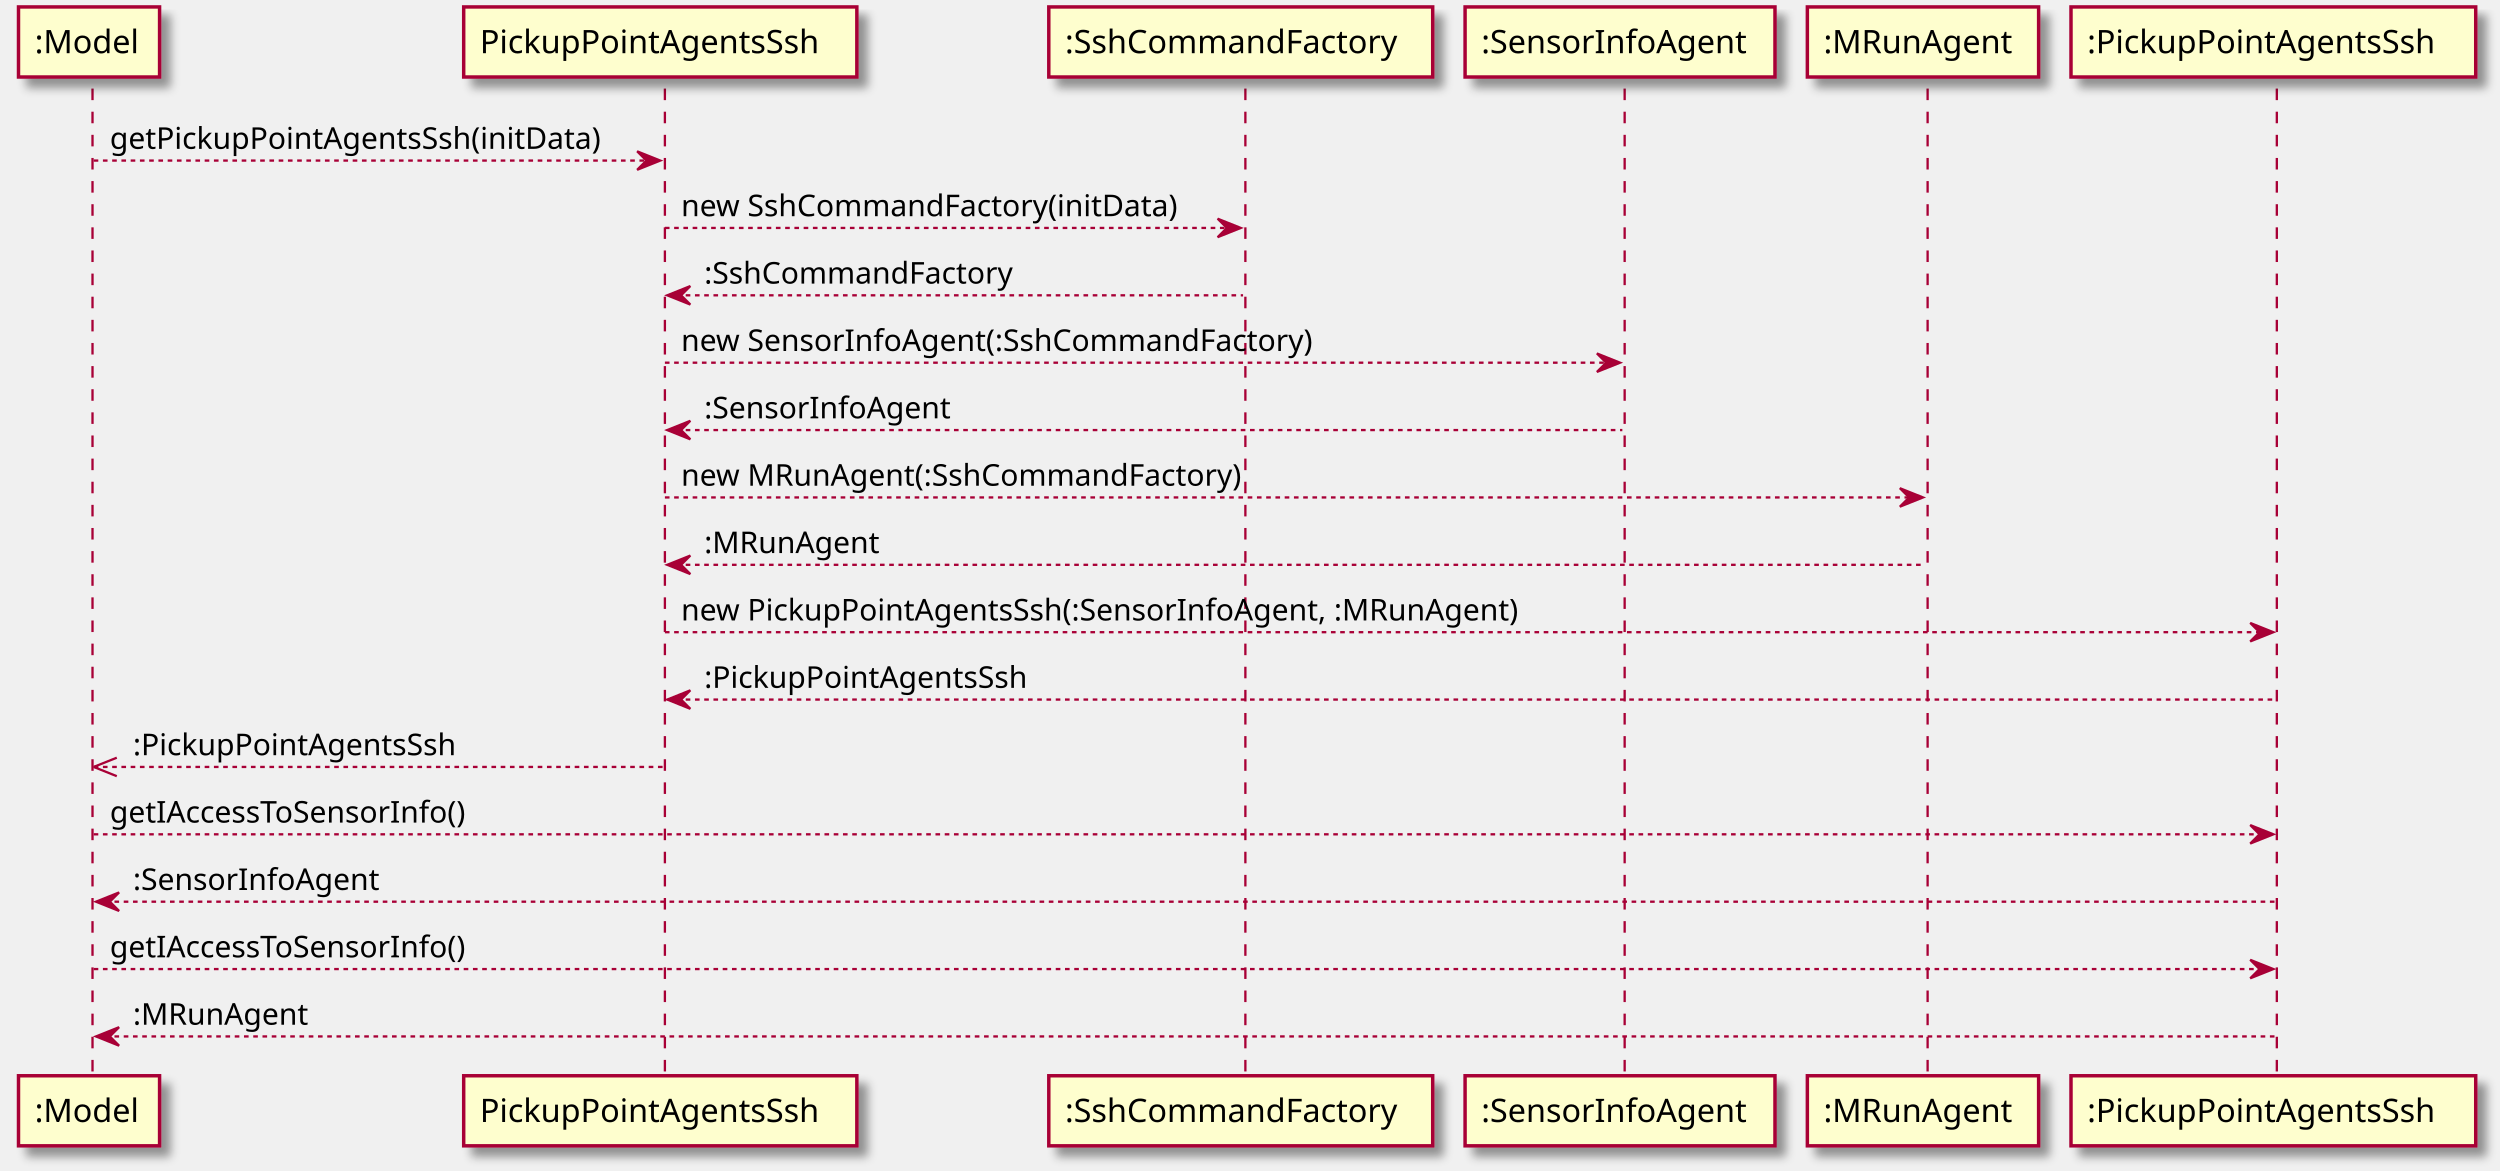
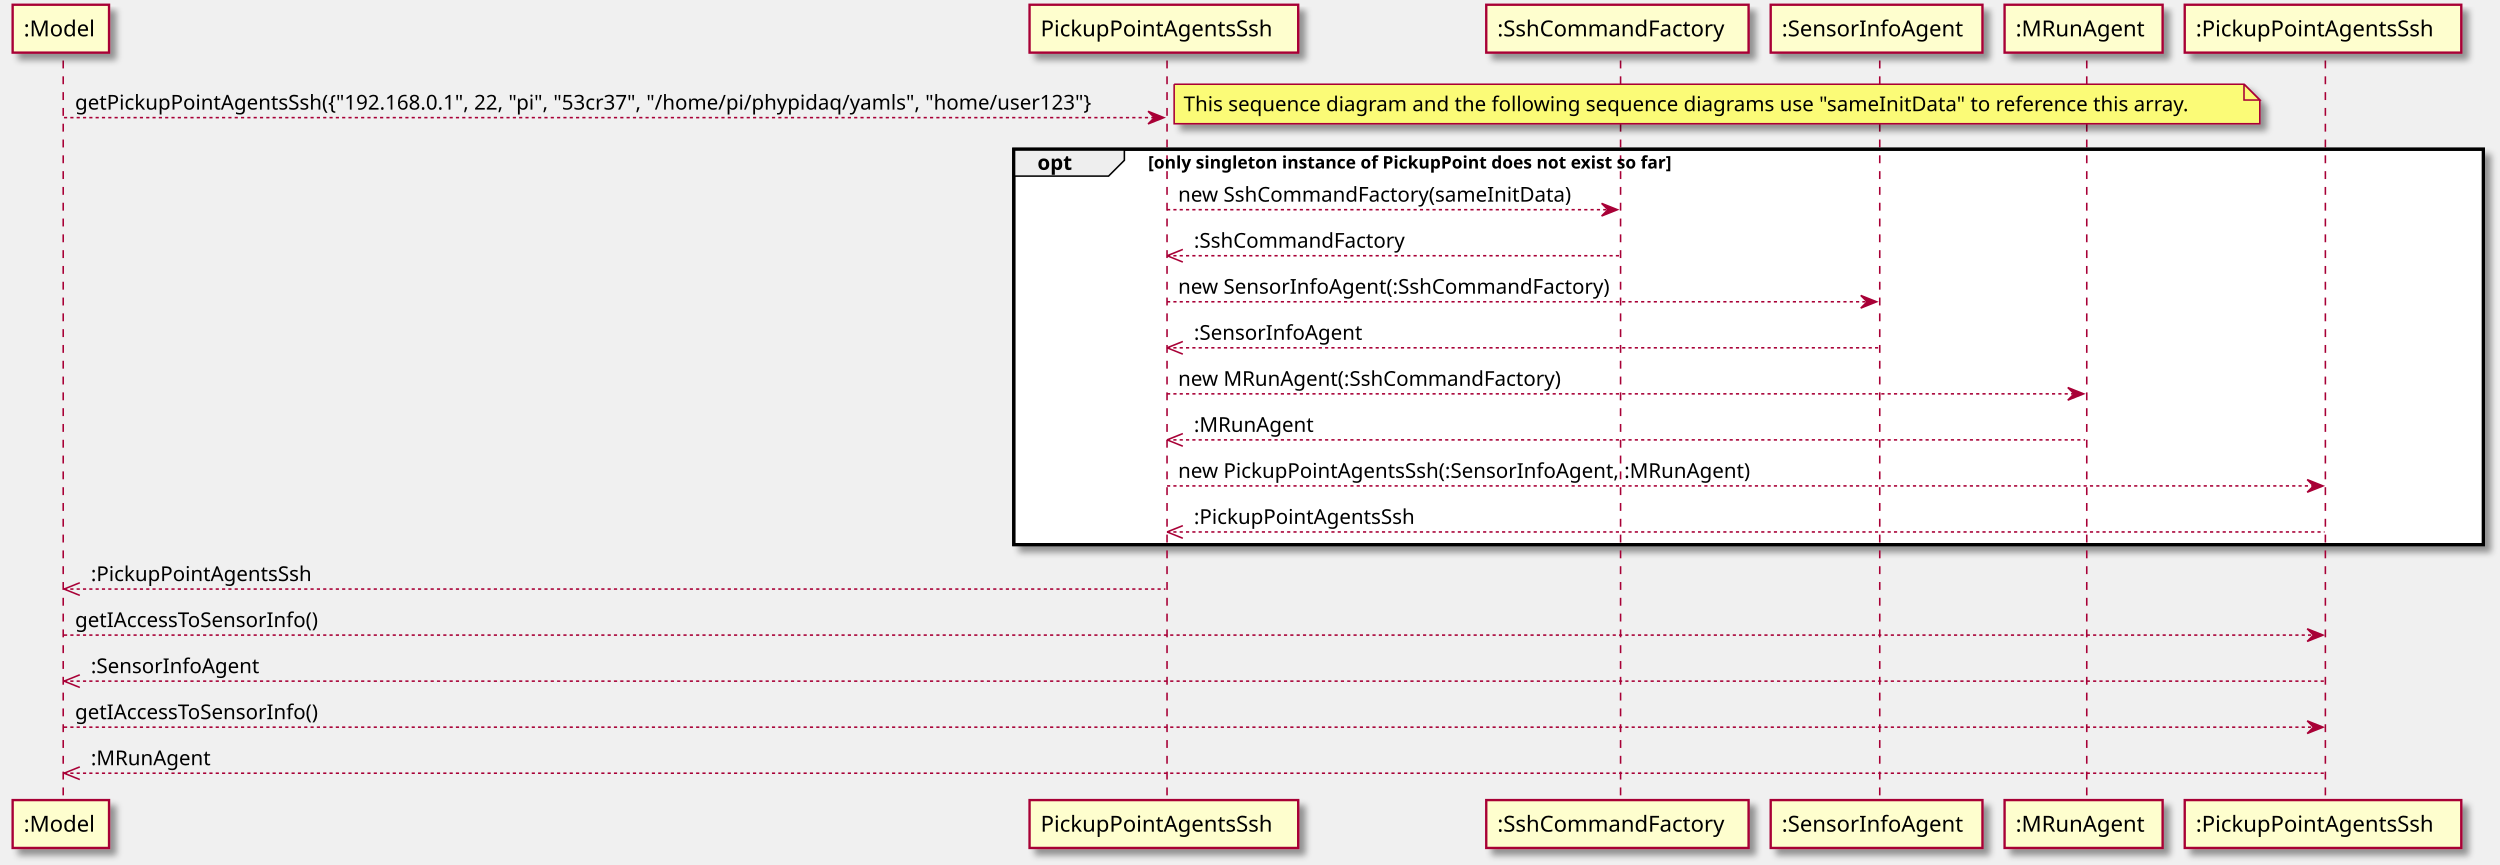
- <svg xmlns="http://www.w3.org/2000/svg" contentScriptType="application/ecmascript" contentStyleType="text/css" height="506px" preserveAspectRatio="none" style="width:1081px;height:506px;" version="1.1" viewBox="0 0 1081 506" width="1081px" zoomAndPan="magnify">
+ <svg xmlns="http://www.w3.org/2000/svg" contentScriptType="application/ecmascript" contentStyleType="text/css" height="547px" preserveAspectRatio="none" style="width:1582px;height:547px;" version="1.1" viewBox="0 0 1582 547" width="1582px" zoomAndPan="magnify">
  <defs>
-     <filter height="300%" id="f3hdj69hht4rq" width="300%" x="-1" y="-1">
+     <filter height="300%" id="f1s9rj5gjjweq2" width="300%" x="-1" y="-1">
      <feGaussianBlur result="blurOut" stdDeviation="2.0" />
      <feColorMatrix in="blurOut" result="blurOut2" type="matrix" values="0 0 0 0 0 0 0 0 0 0 0 0 0 0 0 0 0 0 .4 0" />
      <feOffset dx="4.0" dy="4.0" in="blurOut2" result="blurOut3" />
      <feBlend in="SourceGraphic" in2="blurOut3" mode="normal" />
    </filter>
  </defs>
  <g>
-     <line style="stroke: #A80036; stroke-width: 1.0; stroke-dasharray: 5.0,5.0;" x1="40" x2="40" y1="38.297" y2="466.156" />
-     <line style="stroke: #A80036; stroke-width: 1.0; stroke-dasharray: 5.0,5.0;" x1="287.5" x2="287.5" y1="38.297" y2="466.156" />
-     <line style="stroke: #A80036; stroke-width: 1.0; stroke-dasharray: 5.0,5.0;" x1="538.5" x2="538.5" y1="38.297" y2="466.156" />
-     <line style="stroke: #A80036; stroke-width: 1.0; stroke-dasharray: 5.0,5.0;" x1="702.5" x2="702.5" y1="38.297" y2="466.156" />
-     <line style="stroke: #A80036; stroke-width: 1.0; stroke-dasharray: 5.0,5.0;" x1="833.5" x2="833.5" y1="38.297" y2="466.156" />
-     <line style="stroke: #A80036; stroke-width: 1.0; stroke-dasharray: 5.0,5.0;" x1="984.5" x2="984.5" y1="38.297" y2="466.156" />
-     <rect fill="#FEFECE" filter="url(#f3hdj69hht4rq)" height="30.297" style="stroke: #A80036; stroke-width: 1.5;" width="61" x="8" y="3" />
+     <rect fill="#FFFFFF" filter="url(#f1s9rj5gjjweq2)" height="250.195" style="stroke: #000000; stroke-width: 2.0;" width="930" x="641.5" y="94.43" />
+     <line style="stroke: #A80036; stroke-width: 1.0; stroke-dasharray: 5.0,5.0;" x1="40" x2="40" y1="38.297" y2="507.289" />
+     <line style="stroke: #A80036; stroke-width: 1.0; stroke-dasharray: 5.0,5.0;" x1="738.5" x2="738.5" y1="38.297" y2="507.289" />
+     <line style="stroke: #A80036; stroke-width: 1.0; stroke-dasharray: 5.0,5.0;" x1="1025.5" x2="1025.5" y1="38.297" y2="507.289" />
+     <line style="stroke: #A80036; stroke-width: 1.0; stroke-dasharray: 5.0,5.0;" x1="1189.5" x2="1189.5" y1="38.297" y2="507.289" />
+     <line style="stroke: #A80036; stroke-width: 1.0; stroke-dasharray: 5.0,5.0;" x1="1320.5" x2="1320.5" y1="38.297" y2="507.289" />
+     <line style="stroke: #A80036; stroke-width: 1.0; stroke-dasharray: 5.0,5.0;" x1="1471.5" x2="1471.5" y1="38.297" y2="507.289" />
+     <rect fill="#FEFECE" filter="url(#f1s9rj5gjjweq2)" height="30.297" style="stroke: #A80036; stroke-width: 1.5;" width="61" x="8" y="3" />
    <text fill="#000000" font-family="sans-serif" font-size="14" lengthAdjust="spacingAndGlyphs" textLength="47" x="15" y="22.995">:Model</text>
-     <rect fill="#FEFECE" filter="url(#f3hdj69hht4rq)" height="30.297" style="stroke: #A80036; stroke-width: 1.5;" width="61" x="8" y="465.156" />
-     <text fill="#000000" font-family="sans-serif" font-size="14" lengthAdjust="spacingAndGlyphs" textLength="47" x="15" y="485.151">:Model</text>
-     <rect fill="#FEFECE" filter="url(#f3hdj69hht4rq)" height="30.297" style="stroke: #A80036; stroke-width: 1.5;" width="170" x="200.5" y="3" />
-     <text fill="#000000" font-family="sans-serif" font-size="14" lengthAdjust="spacingAndGlyphs" textLength="156" x="207.5" y="22.995">PickupPointAgentsSsh</text>
-     <rect fill="#FEFECE" filter="url(#f3hdj69hht4rq)" height="30.297" style="stroke: #A80036; stroke-width: 1.5;" width="170" x="200.5" y="465.156" />
-     <text fill="#000000" font-family="sans-serif" font-size="14" lengthAdjust="spacingAndGlyphs" textLength="156" x="207.5" y="485.151">PickupPointAgentsSsh</text>
-     <rect fill="#FEFECE" filter="url(#f3hdj69hht4rq)" height="30.297" style="stroke: #A80036; stroke-width: 1.5;" width="166" x="453.5" y="3" />
-     <text fill="#000000" font-family="sans-serif" font-size="14" lengthAdjust="spacingAndGlyphs" textLength="152" x="460.5" y="22.995">:SshCommandFactory</text>
-     <rect fill="#FEFECE" filter="url(#f3hdj69hht4rq)" height="30.297" style="stroke: #A80036; stroke-width: 1.5;" width="166" x="453.5" y="465.156" />
-     <text fill="#000000" font-family="sans-serif" font-size="14" lengthAdjust="spacingAndGlyphs" textLength="152" x="460.5" y="485.151">:SshCommandFactory</text>
-     <rect fill="#FEFECE" filter="url(#f3hdj69hht4rq)" height="30.297" style="stroke: #A80036; stroke-width: 1.5;" width="134" x="633.5" y="3" />
-     <text fill="#000000" font-family="sans-serif" font-size="14" lengthAdjust="spacingAndGlyphs" textLength="120" x="640.5" y="22.995">:SensorInfoAgent</text>
-     <rect fill="#FEFECE" filter="url(#f3hdj69hht4rq)" height="30.297" style="stroke: #A80036; stroke-width: 1.5;" width="134" x="633.5" y="465.156" />
-     <text fill="#000000" font-family="sans-serif" font-size="14" lengthAdjust="spacingAndGlyphs" textLength="120" x="640.5" y="485.151">:SensorInfoAgent</text>
-     <rect fill="#FEFECE" filter="url(#f3hdj69hht4rq)" height="30.297" style="stroke: #A80036; stroke-width: 1.5;" width="100" x="781.5" y="3" />
-     <text fill="#000000" font-family="sans-serif" font-size="14" lengthAdjust="spacingAndGlyphs" textLength="86" x="788.5" y="22.995">:MRunAgent</text>
-     <rect fill="#FEFECE" filter="url(#f3hdj69hht4rq)" height="30.297" style="stroke: #A80036; stroke-width: 1.5;" width="100" x="781.5" y="465.156" />
-     <text fill="#000000" font-family="sans-serif" font-size="14" lengthAdjust="spacingAndGlyphs" textLength="86" x="788.5" y="485.151">:MRunAgent</text>
-     <rect fill="#FEFECE" filter="url(#f3hdj69hht4rq)" height="30.297" style="stroke: #A80036; stroke-width: 1.5;" width="175" x="895.5" y="3" />
-     <text fill="#000000" font-family="sans-serif" font-size="14" lengthAdjust="spacingAndGlyphs" textLength="161" x="902.5" y="22.995">:PickupPointAgentsSsh</text>
-     <rect fill="#FEFECE" filter="url(#f3hdj69hht4rq)" height="30.297" style="stroke: #A80036; stroke-width: 1.5;" width="175" x="895.5" y="465.156" />
-     <text fill="#000000" font-family="sans-serif" font-size="14" lengthAdjust="spacingAndGlyphs" textLength="161" x="902.5" y="485.151">:PickupPointAgentsSsh</text>
-     <polygon fill="#A80036" points="275.5,65.43,285.5,69.43,275.5,73.43,279.5,69.43" style="stroke: #A80036; stroke-width: 1.0;" />
-     <line style="stroke: #A80036; stroke-width: 1.0; stroke-dasharray: 2.0,2.0;" x1="40.5" x2="281.5" y1="69.43" y2="69.43" />
-     <text fill="#000000" font-family="sans-serif" font-size="13" lengthAdjust="spacingAndGlyphs" textLength="223" x="47.5" y="64.364">getPickupPointAgentsSsh(initData)</text>
-     <polygon fill="#A80036" points="526.5,94.562,536.5,98.562,526.5,102.562,530.5,98.562" style="stroke: #A80036; stroke-width: 1.0;" />
-     <line style="stroke: #A80036; stroke-width: 1.0; stroke-dasharray: 2.0,2.0;" x1="287.5" x2="532.5" y1="98.562" y2="98.562" />
-     <text fill="#000000" font-family="sans-serif" font-size="13" lengthAdjust="spacingAndGlyphs" textLength="227" x="294.5" y="93.497">new SshCommandFactory(initData)</text>
-     <polygon fill="#A80036" points="298.5,123.695,288.5,127.695,298.5,131.695,294.5,127.695" style="stroke: #A80036; stroke-width: 1.0;" />
-     <line style="stroke: #A80036; stroke-width: 1.0; stroke-dasharray: 2.0,2.0;" x1="292.5" x2="537.5" y1="127.695" y2="127.695" />
-     <text fill="#000000" font-family="sans-serif" font-size="13" lengthAdjust="spacingAndGlyphs" textLength="142" x="304.5" y="122.629">:SshCommandFactory</text>
-     <polygon fill="#A80036" points="690.5,152.828,700.5,156.828,690.5,160.828,694.5,156.828" style="stroke: #A80036; stroke-width: 1.0;" />
-     <line style="stroke: #A80036; stroke-width: 1.0; stroke-dasharray: 2.0,2.0;" x1="287.5" x2="696.5" y1="156.828" y2="156.828" />
-     <text fill="#000000" font-family="sans-serif" font-size="13" lengthAdjust="spacingAndGlyphs" textLength="287" x="294.5" y="151.762">new SensorInfoAgent(:SshCommandFactory)</text>
-     <polygon fill="#A80036" points="298.5,181.961,288.5,185.961,298.5,189.961,294.5,185.961" style="stroke: #A80036; stroke-width: 1.0;" />
-     <line style="stroke: #A80036; stroke-width: 1.0; stroke-dasharray: 2.0,2.0;" x1="292.5" x2="701.5" y1="185.961" y2="185.961" />
-     <text fill="#000000" font-family="sans-serif" font-size="13" lengthAdjust="spacingAndGlyphs" textLength="110" x="304.5" y="180.895">:SensorInfoAgent</text>
-     <polygon fill="#A80036" points="821.5,211.094,831.5,215.094,821.5,219.094,825.5,215.094" style="stroke: #A80036; stroke-width: 1.0;" />
-     <line style="stroke: #A80036; stroke-width: 1.0; stroke-dasharray: 2.0,2.0;" x1="287.5" x2="827.5" y1="215.094" y2="215.094" />
-     <text fill="#000000" font-family="sans-serif" font-size="13" lengthAdjust="spacingAndGlyphs" textLength="254" x="294.5" y="210.028">new MRunAgent(:SshCommandFactory)</text>
-     <polygon fill="#A80036" points="298.5,240.227,288.5,244.227,298.5,248.227,294.5,244.227" style="stroke: #A80036; stroke-width: 1.0;" />
-     <line style="stroke: #A80036; stroke-width: 1.0; stroke-dasharray: 2.0,2.0;" x1="292.5" x2="832.5" y1="244.227" y2="244.227" />
-     <text fill="#000000" font-family="sans-serif" font-size="13" lengthAdjust="spacingAndGlyphs" textLength="77" x="304.5" y="239.161">:MRunAgent</text>
-     <polygon fill="#A80036" points="973,269.359,983,273.359,973,277.359,977,273.359" style="stroke: #A80036; stroke-width: 1.0;" />
-     <line style="stroke: #A80036; stroke-width: 1.0; stroke-dasharray: 2.0,2.0;" x1="287.5" x2="979" y1="273.359" y2="273.359" />
-     <text fill="#000000" font-family="sans-serif" font-size="13" lengthAdjust="spacingAndGlyphs" textLength="376" x="294.5" y="268.293">new PickupPointAgentsSsh(:SensorInfoAgent, :MRunAgent)</text>
-     <polygon fill="#A80036" points="298.5,298.492,288.5,302.492,298.5,306.492,294.5,302.492" style="stroke: #A80036; stroke-width: 1.0;" />
-     <line style="stroke: #A80036; stroke-width: 1.0; stroke-dasharray: 2.0,2.0;" x1="292.5" x2="984" y1="302.492" y2="302.492" />
-     <text fill="#000000" font-family="sans-serif" font-size="13" lengthAdjust="spacingAndGlyphs" textLength="146" x="304.5" y="297.426">:PickupPointAgentsSsh</text>
-     <line style="stroke: #A80036; stroke-width: 1.0;" x1="40.5" x2="50.5" y1="331.625" y2="327.625" />
-     <line style="stroke: #A80036; stroke-width: 1.0;" x1="40.5" x2="50.5" y1="331.625" y2="335.625" />
-     <line style="stroke: #A80036; stroke-width: 1.0; stroke-dasharray: 2.0,2.0;" x1="40.5" x2="286.5" y1="331.625" y2="331.625" />
-     <text fill="#000000" font-family="sans-serif" font-size="13" lengthAdjust="spacingAndGlyphs" textLength="146" x="57.5" y="326.559">:PickupPointAgentsSsh</text>
-     <polygon fill="#A80036" points="973,356.758,983,360.758,973,364.758,977,360.758" style="stroke: #A80036; stroke-width: 1.0;" />
-     <line style="stroke: #A80036; stroke-width: 1.0; stroke-dasharray: 2.0,2.0;" x1="40.5" x2="979" y1="360.758" y2="360.758" />
-     <text fill="#000000" font-family="sans-serif" font-size="13" lengthAdjust="spacingAndGlyphs" textLength="162" x="47.5" y="355.692">getIAccessToSensorInfo()</text>
-     <polygon fill="#A80036" points="51.5,385.891,41.5,389.891,51.5,393.891,47.5,389.891" style="stroke: #A80036; stroke-width: 1.0;" />
-     <line style="stroke: #A80036; stroke-width: 1.0; stroke-dasharray: 2.0,2.0;" x1="45.5" x2="984" y1="389.891" y2="389.891" />
-     <text fill="#000000" font-family="sans-serif" font-size="13" lengthAdjust="spacingAndGlyphs" textLength="110" x="57.5" y="384.825">:SensorInfoAgent</text>
-     <polygon fill="#A80036" points="973,415.023,983,419.023,973,423.023,977,419.023" style="stroke: #A80036; stroke-width: 1.0;" />
-     <line style="stroke: #A80036; stroke-width: 1.0; stroke-dasharray: 2.0,2.0;" x1="40.5" x2="979" y1="419.023" y2="419.023" />
-     <text fill="#000000" font-family="sans-serif" font-size="13" lengthAdjust="spacingAndGlyphs" textLength="162" x="47.5" y="413.957">getIAccessToSensorInfo()</text>
-     <polygon fill="#A80036" points="51.5,444.156,41.5,448.156,51.5,452.156,47.5,448.156" style="stroke: #A80036; stroke-width: 1.0;" />
-     <line style="stroke: #A80036; stroke-width: 1.0; stroke-dasharray: 2.0,2.0;" x1="45.5" x2="984" y1="448.156" y2="448.156" />
-     <text fill="#000000" font-family="sans-serif" font-size="13" lengthAdjust="spacingAndGlyphs" textLength="77" x="57.5" y="443.09">:MRunAgent</text>
+     <rect fill="#FEFECE" filter="url(#f1s9rj5gjjweq2)" height="30.297" style="stroke: #A80036; stroke-width: 1.5;" width="61" x="8" y="506.289" />
+     <text fill="#000000" font-family="sans-serif" font-size="14" lengthAdjust="spacingAndGlyphs" textLength="47" x="15" y="526.284">:Model</text>
+     <rect fill="#FEFECE" filter="url(#f1s9rj5gjjweq2)" height="30.297" style="stroke: #A80036; stroke-width: 1.5;" width="170" x="651.5" y="3" />
+     <text fill="#000000" font-family="sans-serif" font-size="14" lengthAdjust="spacingAndGlyphs" textLength="156" x="658.5" y="22.995">PickupPointAgentsSsh</text>
+     <rect fill="#FEFECE" filter="url(#f1s9rj5gjjweq2)" height="30.297" style="stroke: #A80036; stroke-width: 1.5;" width="170" x="651.5" y="506.289" />
+     <text fill="#000000" font-family="sans-serif" font-size="14" lengthAdjust="spacingAndGlyphs" textLength="156" x="658.5" y="526.284">PickupPointAgentsSsh</text>
+     <rect fill="#FEFECE" filter="url(#f1s9rj5gjjweq2)" height="30.297" style="stroke: #A80036; stroke-width: 1.5;" width="166" x="940.5" y="3" />
+     <text fill="#000000" font-family="sans-serif" font-size="14" lengthAdjust="spacingAndGlyphs" textLength="152" x="947.5" y="22.995">:SshCommandFactory</text>
+     <rect fill="#FEFECE" filter="url(#f1s9rj5gjjweq2)" height="30.297" style="stroke: #A80036; stroke-width: 1.5;" width="166" x="940.5" y="506.289" />
+     <text fill="#000000" font-family="sans-serif" font-size="14" lengthAdjust="spacingAndGlyphs" textLength="152" x="947.5" y="526.284">:SshCommandFactory</text>
+     <rect fill="#FEFECE" filter="url(#f1s9rj5gjjweq2)" height="30.297" style="stroke: #A80036; stroke-width: 1.5;" width="134" x="1120.5" y="3" />
+     <text fill="#000000" font-family="sans-serif" font-size="14" lengthAdjust="spacingAndGlyphs" textLength="120" x="1127.5" y="22.995">:SensorInfoAgent</text>
+     <rect fill="#FEFECE" filter="url(#f1s9rj5gjjweq2)" height="30.297" style="stroke: #A80036; stroke-width: 1.5;" width="134" x="1120.5" y="506.289" />
+     <text fill="#000000" font-family="sans-serif" font-size="14" lengthAdjust="spacingAndGlyphs" textLength="120" x="1127.5" y="526.284">:SensorInfoAgent</text>
+     <rect fill="#FEFECE" filter="url(#f1s9rj5gjjweq2)" height="30.297" style="stroke: #A80036; stroke-width: 1.5;" width="100" x="1268.5" y="3" />
+     <text fill="#000000" font-family="sans-serif" font-size="14" lengthAdjust="spacingAndGlyphs" textLength="86" x="1275.5" y="22.995">:MRunAgent</text>
+     <rect fill="#FEFECE" filter="url(#f1s9rj5gjjweq2)" height="30.297" style="stroke: #A80036; stroke-width: 1.5;" width="100" x="1268.5" y="506.289" />
+     <text fill="#000000" font-family="sans-serif" font-size="14" lengthAdjust="spacingAndGlyphs" textLength="86" x="1275.5" y="526.284">:MRunAgent</text>
+     <rect fill="#FEFECE" filter="url(#f1s9rj5gjjweq2)" height="30.297" style="stroke: #A80036; stroke-width: 1.5;" width="175" x="1382.5" y="3" />
+     <text fill="#000000" font-family="sans-serif" font-size="14" lengthAdjust="spacingAndGlyphs" textLength="161" x="1389.5" y="22.995">:PickupPointAgentsSsh</text>
+     <rect fill="#FEFECE" filter="url(#f1s9rj5gjjweq2)" height="30.297" style="stroke: #A80036; stroke-width: 1.5;" width="175" x="1382.5" y="506.289" />
+     <text fill="#000000" font-family="sans-serif" font-size="14" lengthAdjust="spacingAndGlyphs" textLength="161" x="1389.5" y="526.284">:PickupPointAgentsSsh</text>
+     <polygon fill="#A80036" points="726.5,70.43,736.5,74.43,726.5,78.43,730.5,74.43" style="stroke: #A80036; stroke-width: 1.0;" />
+     <line style="stroke: #A80036; stroke-width: 1.0; stroke-dasharray: 2.0,2.0;" x1="40.5" x2="732.5" y1="74.43" y2="74.43" />
+     <text fill="#000000" font-family="sans-serif" font-size="13" lengthAdjust="spacingAndGlyphs" textLength="674" x="47.5" y="69.364">getPickupPointAgentsSsh({"192.168.0.1", 22, "pi", "53cr37", "/home/pi/phypidaq/yamls", "home/user123"}</text>
+     <path d="M743,53.297 L743,78.297 L1430,78.297 L1430,63.297 L1420,53.297 L743,53.297 " fill="#FBFB77" filter="url(#f1s9rj5gjjweq2)" style="stroke: #A80036; stroke-width: 1.0;" />
+     <path d="M1420,53.297 L1420,63.297 L1430,63.297 L1420,53.297 " fill="#FBFB77" style="stroke: #A80036; stroke-width: 1.0;" />
+     <text fill="#000000" font-family="sans-serif" font-size="13" lengthAdjust="spacingAndGlyphs" textLength="666" x="749" y="70.364">This sequence diagram and the following sequence diagrams use "sameInitData" to reference this array.</text>
+     <path d="M641.5,94.43 L711.5,94.43 L711.5,101.43 L701.5,111.43 L641.5,111.43 L641.5,94.43 " fill="#EEEEEE" style="stroke: #000000; stroke-width: 1.0;" />
+     <rect fill="none" height="250.195" style="stroke: #000000; stroke-width: 2.0;" width="930" x="641.5" y="94.43" />
+     <text fill="#000000" font-family="sans-serif" font-size="13" font-weight="bold" lengthAdjust="spacingAndGlyphs" textLength="25" x="656.5" y="107.497">opt</text>
+     <text fill="#000000" font-family="sans-serif" font-size="11" font-weight="bold" lengthAdjust="spacingAndGlyphs" textLength="392" x="726.5" y="106.64">[only singleton instance of PickupPoint does not exist so far]</text>
+     <polygon fill="#A80036" points="1013.5,128.695,1023.5,132.695,1013.5,136.695,1017.5,132.695" style="stroke: #A80036; stroke-width: 1.0;" />
+     <line style="stroke: #A80036; stroke-width: 1.0; stroke-dasharray: 2.0,2.0;" x1="738.5" x2="1019.5" y1="132.695" y2="132.695" />
+     <text fill="#000000" font-family="sans-serif" font-size="13" lengthAdjust="spacingAndGlyphs" textLength="263" x="745.5" y="127.629">new SshCommandFactory(sameInitData)</text>
+     <line style="stroke: #A80036; stroke-width: 1.0;" x1="738.5" x2="748.5" y1="161.828" y2="157.828" />
+     <line style="stroke: #A80036; stroke-width: 1.0;" x1="738.5" x2="748.5" y1="161.828" y2="165.828" />
+     <line style="stroke: #A80036; stroke-width: 1.0; stroke-dasharray: 2.0,2.0;" x1="738.5" x2="1024.5" y1="161.828" y2="161.828" />
+     <text fill="#000000" font-family="sans-serif" font-size="13" lengthAdjust="spacingAndGlyphs" textLength="142" x="755.5" y="156.762">:SshCommandFactory</text>
+     <polygon fill="#A80036" points="1177.5,186.961,1187.5,190.961,1177.5,194.961,1181.5,190.961" style="stroke: #A80036; stroke-width: 1.0;" />
+     <line style="stroke: #A80036; stroke-width: 1.0; stroke-dasharray: 2.0,2.0;" x1="738.5" x2="1183.5" y1="190.961" y2="190.961" />
+     <text fill="#000000" font-family="sans-serif" font-size="13" lengthAdjust="spacingAndGlyphs" textLength="287" x="745.5" y="185.895">new SensorInfoAgent(:SshCommandFactory)</text>
+     <line style="stroke: #A80036; stroke-width: 1.0;" x1="738.5" x2="748.5" y1="220.094" y2="216.094" />
+     <line style="stroke: #A80036; stroke-width: 1.0;" x1="738.5" x2="748.5" y1="220.094" y2="224.094" />
+     <line style="stroke: #A80036; stroke-width: 1.0; stroke-dasharray: 2.0,2.0;" x1="738.5" x2="1188.5" y1="220.094" y2="220.094" />
+     <text fill="#000000" font-family="sans-serif" font-size="13" lengthAdjust="spacingAndGlyphs" textLength="110" x="755.5" y="215.028">:SensorInfoAgent</text>
+     <polygon fill="#A80036" points="1308.5,245.227,1318.5,249.227,1308.5,253.227,1312.5,249.227" style="stroke: #A80036; stroke-width: 1.0;" />
+     <line style="stroke: #A80036; stroke-width: 1.0; stroke-dasharray: 2.0,2.0;" x1="738.5" x2="1314.5" y1="249.227" y2="249.227" />
+     <text fill="#000000" font-family="sans-serif" font-size="13" lengthAdjust="spacingAndGlyphs" textLength="254" x="745.5" y="244.161">new MRunAgent(:SshCommandFactory)</text>
+     <line style="stroke: #A80036; stroke-width: 1.0;" x1="738.5" x2="748.5" y1="278.359" y2="274.359" />
+     <line style="stroke: #A80036; stroke-width: 1.0;" x1="738.5" x2="748.5" y1="278.359" y2="282.359" />
+     <line style="stroke: #A80036; stroke-width: 1.0; stroke-dasharray: 2.0,2.0;" x1="738.5" x2="1319.5" y1="278.359" y2="278.359" />
+     <text fill="#000000" font-family="sans-serif" font-size="13" lengthAdjust="spacingAndGlyphs" textLength="77" x="755.5" y="273.293">:MRunAgent</text>
+     <polygon fill="#A80036" points="1460,303.492,1470,307.492,1460,311.492,1464,307.492" style="stroke: #A80036; stroke-width: 1.0;" />
+     <line style="stroke: #A80036; stroke-width: 1.0; stroke-dasharray: 2.0,2.0;" x1="738.5" x2="1466" y1="307.492" y2="307.492" />
+     <text fill="#000000" font-family="sans-serif" font-size="13" lengthAdjust="spacingAndGlyphs" textLength="376" x="745.5" y="302.426">new PickupPointAgentsSsh(:SensorInfoAgent, :MRunAgent)</text>
+     <line style="stroke: #A80036; stroke-width: 1.0;" x1="738.5" x2="748.5" y1="336.625" y2="332.625" />
+     <line style="stroke: #A80036; stroke-width: 1.0;" x1="738.5" x2="748.5" y1="336.625" y2="340.625" />
+     <line style="stroke: #A80036; stroke-width: 1.0; stroke-dasharray: 2.0,2.0;" x1="738.5" x2="1471" y1="336.625" y2="336.625" />
+     <text fill="#000000" font-family="sans-serif" font-size="13" lengthAdjust="spacingAndGlyphs" textLength="146" x="755.5" y="331.559">:PickupPointAgentsSsh</text>
+     <line style="stroke: #A80036; stroke-width: 1.0;" x1="40.5" x2="50.5" y1="372.758" y2="368.758" />
+     <line style="stroke: #A80036; stroke-width: 1.0;" x1="40.5" x2="50.5" y1="372.758" y2="376.758" />
+     <line style="stroke: #A80036; stroke-width: 1.0; stroke-dasharray: 2.0,2.0;" x1="40.5" x2="737.5" y1="372.758" y2="372.758" />
+     <text fill="#000000" font-family="sans-serif" font-size="13" lengthAdjust="spacingAndGlyphs" textLength="146" x="57.5" y="367.692">:PickupPointAgentsSsh</text>
+     <polygon fill="#A80036" points="1460,397.891,1470,401.891,1460,405.891,1464,401.891" style="stroke: #A80036; stroke-width: 1.0;" />
+     <line style="stroke: #A80036; stroke-width: 1.0; stroke-dasharray: 2.0,2.0;" x1="40.5" x2="1466" y1="401.891" y2="401.891" />
+     <text fill="#000000" font-family="sans-serif" font-size="13" lengthAdjust="spacingAndGlyphs" textLength="162" x="47.5" y="396.825">getIAccessToSensorInfo()</text>
+     <line style="stroke: #A80036; stroke-width: 1.0;" x1="40.5" x2="50.5" y1="431.023" y2="427.023" />
+     <line style="stroke: #A80036; stroke-width: 1.0;" x1="40.5" x2="50.5" y1="431.023" y2="435.023" />
+     <line style="stroke: #A80036; stroke-width: 1.0; stroke-dasharray: 2.0,2.0;" x1="40.5" x2="1471" y1="431.023" y2="431.023" />
+     <text fill="#000000" font-family="sans-serif" font-size="13" lengthAdjust="spacingAndGlyphs" textLength="110" x="57.5" y="425.957">:SensorInfoAgent</text>
+     <polygon fill="#A80036" points="1460,456.156,1470,460.156,1460,464.156,1464,460.156" style="stroke: #A80036; stroke-width: 1.0;" />
+     <line style="stroke: #A80036; stroke-width: 1.0; stroke-dasharray: 2.0,2.0;" x1="40.5" x2="1466" y1="460.156" y2="460.156" />
+     <text fill="#000000" font-family="sans-serif" font-size="13" lengthAdjust="spacingAndGlyphs" textLength="162" x="47.5" y="455.09">getIAccessToSensorInfo()</text>
+     <line style="stroke: #A80036; stroke-width: 1.0;" x1="40.5" x2="50.5" y1="489.289" y2="485.289" />
+     <line style="stroke: #A80036; stroke-width: 1.0;" x1="40.5" x2="50.5" y1="489.289" y2="493.289" />
+     <line style="stroke: #A80036; stroke-width: 1.0; stroke-dasharray: 2.0,2.0;" x1="40.5" x2="1471" y1="489.289" y2="489.289" />
+     <text fill="#000000" font-family="sans-serif" font-size="13" lengthAdjust="spacingAndGlyphs" textLength="77" x="57.5" y="484.223">:MRunAgent</text>
  </g>
</svg>
